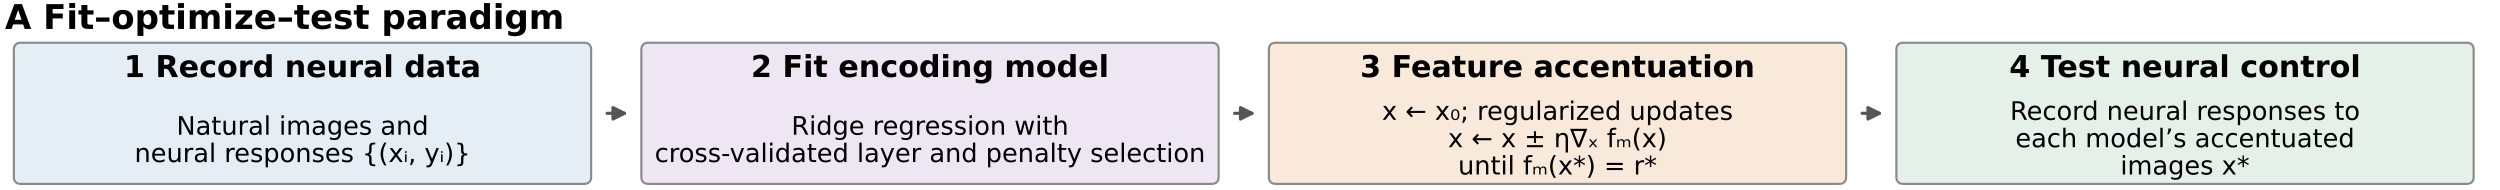
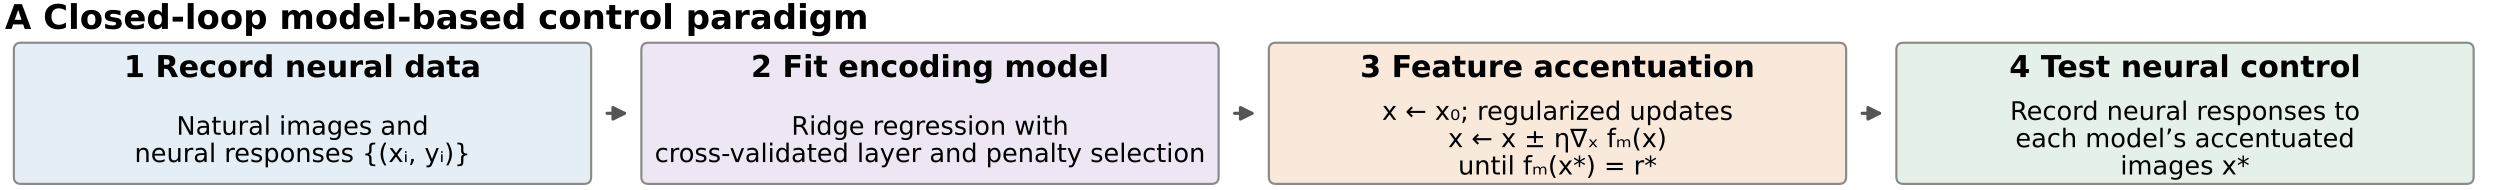
<svg xmlns="http://www.w3.org/2000/svg" width="522pt" height="39.66pt" viewBox="0 0 522 39.66" version="1.1">
  <defs>
    <style type="text/css">*{stroke-linejoin: round; stroke-linecap: butt}</style>
  </defs>
  <g id="figure_1">
    <g id="patch_1">
      <path d="M 0 128.16  L 522 128.16  L 522 0  L 0 0  z " style="fill: #ffffff" />
    </g>
    <g id="axes_1">
      <g id="patch_2">
-         <path d="M 4.392 38.4  L 121.932 38.4  Q 123.432 38.4 123.432 36.9  L 123.432 10.42  Q 123.432 8.92 121.932 8.92  L 4.392 8.92  Q 2.892 8.92 2.892 10.42  L 2.892 36.9  Q 2.892 38.4 4.392 38.4  z " clip-path="url(#p1c24fe0984)" style="fill: #e4eef4; stroke: #8a8a8a; stroke-width: 0.45; stroke-linejoin: miter" />
+         <path d="M 4.392 38.4  L 121.932 38.4  Q 123.432 38.4 123.432 36.9  L 123.432 10.42  Q 123.432 8.92 121.932 8.92  L 4.392 8.92  Q 2.892 8.92 2.892 10.42  L 2.892 36.9  Q 2.892 38.4 4.392 38.4  z " clip-path="url(#p1db4d28809)" style="fill: #e4eef4; stroke: #8a8a8a; stroke-width: 0.45; stroke-linejoin: miter" />
      </g>
      <g id="patch_3">
-         <path d="M 135.414 38.4  L 252.954 38.4  Q 254.454 38.4 254.454 36.9  L 254.454 10.42  Q 254.454 8.92 252.954 8.92  L 135.414 8.92  Q 133.914 8.92 133.914 10.42  L 133.914 36.9  Q 133.914 38.4 135.414 38.4  z " clip-path="url(#p1c24fe0984)" style="fill: #eee7f3; stroke: #8a8a8a; stroke-width: 0.45; stroke-linejoin: miter" />
+         <path d="M 135.414 38.4  L 252.954 38.4  Q 254.454 38.4 254.454 36.9  L 254.454 10.42  Q 254.454 8.92 252.954 8.92  L 135.414 8.92  Q 133.914 8.92 133.914 10.42  L 133.914 36.9  Q 133.914 38.4 135.414 38.4  z " clip-path="url(#p1db4d28809)" style="fill: #eee7f3; stroke: #8a8a8a; stroke-width: 0.45; stroke-linejoin: miter" />
      </g>
      <g id="patch_4">
-         <path d="M 266.436 38.4  L 383.976 38.4  Q 385.476 38.4 385.476 36.9  L 385.476 10.42  Q 385.476 8.92 383.976 8.92  L 266.436 8.92  Q 264.936 8.92 264.936 10.42  L 264.936 36.9  Q 264.936 38.4 266.436 38.4  z " clip-path="url(#p1c24fe0984)" style="fill: #f9e9db; stroke: #8a8a8a; stroke-width: 0.45; stroke-linejoin: miter" />
+         <path d="M 266.436 38.4  L 383.976 38.4  Q 385.476 38.4 385.476 36.9  L 385.476 10.42  Q 385.476 8.92 383.976 8.92  L 266.436 8.92  Q 264.936 8.92 264.936 10.42  L 264.936 36.9  Q 264.936 38.4 266.436 38.4  z " clip-path="url(#p1db4d28809)" style="fill: #f9e9db; stroke: #8a8a8a; stroke-width: 0.45; stroke-linejoin: miter" />
      </g>
      <g id="patch_5">
-         <path d="M 397.458 38.4  L 514.998 38.4  Q 516.498 38.4 516.498 36.9  L 516.498 10.42  Q 516.498 8.92 514.998 8.92  L 397.458 8.92  Q 395.958 8.92 395.958 10.42  L 395.958 36.9  Q 395.958 38.4 397.458 38.4  z " clip-path="url(#p1c24fe0984)" style="fill: #e5f0e8; stroke: #8a8a8a; stroke-width: 0.45; stroke-linejoin: miter" />
+         <path d="M 397.458 38.4  L 514.998 38.4  Q 516.498 38.4 516.498 36.9  L 516.498 10.42  Q 516.498 8.92 514.998 8.92  L 397.458 8.92  Q 395.958 8.92 395.958 10.42  L 395.958 36.9  Q 395.958 38.4 397.458 38.4  z " clip-path="url(#p1db4d28809)" style="fill: #e5f0e8; stroke: #8a8a8a; stroke-width: 0.45; stroke-linejoin: miter" />
      </g>
      <g id="text_1">
-         <text style="font-weight: 700; font-size: 7.1px; font-family: 'DejaVu Sans'; text-anchor: start" x="1.044" y="6.036" transform="rotate(-0 1.044 6.035691)">A  Fit–optimize–test paradigm</text>
+         <text style="font-weight: 700; font-size: 7.1px; font-family: 'DejaVu Sans'; text-anchor: start" x="1.044" y="6.036" transform="rotate(-0 1.044 6.035691)">A  Closed-loop model-based control paradigm</text>
      </g>
      <g id="text_2">
        <text style="font-weight: 700; font-size: 6.3px; font-family: 'DejaVu Sans'; text-anchor: middle" x="63.162" y="16.098" transform="rotate(-0 63.162 16.09841)">1  Record neural data</text>
      </g>
      <g id="text_3">
        <text style="font-size: 5.35px; font-family: 'DejaVu Sans'; text-anchor: middle" x="63.162" y="28.136" transform="rotate(-0 63.162 28.13627)">Natural images and</text>
      </g>
      <g id="text_4">
        <text style="font-size: 5.35px; font-family: 'DejaVu Sans'; text-anchor: middle" x="63.162" y="33.836" transform="rotate(-0 63.162 33.83627)">neural responses {(xᵢ, yᵢ)}</text>
      </g>
      <g id="text_5">
        <text style="font-weight: 700; font-size: 6.3px; font-family: 'DejaVu Sans'; text-anchor: middle" x="194.184" y="16.074" transform="rotate(-0 194.184 16.0738)">2  Fit encoding model</text>
      </g>
      <g id="text_6">
        <text style="font-size: 5.35px; font-family: 'DejaVu Sans'; text-anchor: middle" x="194.184" y="28.136" transform="rotate(-0 194.184 28.13627)">Ridge regression with</text>
      </g>
      <g id="text_7">
        <text style="font-size: 5.35px; font-family: 'DejaVu Sans'; text-anchor: middle" x="194.184" y="33.836" transform="rotate(-0 194.184 33.83627)">cross-validated layer and penalty selection</text>
      </g>
      <g id="text_8">
        <text style="font-weight: 700; font-size: 6.3px; font-family: 'DejaVu Sans'; text-anchor: middle" x="325.206" y="16.098" transform="rotate(-0 325.206 16.09841)">3  Feature accentuation</text>
      </g>
      <g id="text_9">
        <text style="font-size: 5.35px; font-family: 'DejaVu Sans'; text-anchor: middle" x="325.206" y="25.036" transform="rotate(-0 325.206 25.03627)">x ← x₀; regularized updates</text>
      </g>
      <g id="text_10">
        <text style="font-size: 5.35px; font-family: 'DejaVu Sans'; text-anchor: middle" x="325.206" y="30.736" transform="rotate(-0 325.206 30.73627)">x ← x ± η∇ₓ fₘ(x)</text>
      </g>
      <g id="text_11">
        <text style="font-size: 5.35px; font-family: 'DejaVu Sans'; text-anchor: middle" x="325.206" y="36.436" transform="rotate(-0 325.206 36.43627)">until fₘ(x*) = r*</text>
      </g>
      <g id="text_12">
        <text style="font-weight: 700; font-size: 6.3px; font-family: 'DejaVu Sans'; text-anchor: middle" x="456.228" y="16.098" transform="rotate(-0 456.228 16.09841)">4  Test neural control</text>
      </g>
      <g id="text_13">
        <text style="font-size: 5.35px; font-family: 'DejaVu Sans'; text-anchor: middle" x="456.228" y="25.036" transform="rotate(-0 456.228 25.03627)">Record neural responses to</text>
      </g>
      <g id="text_14">
        <text style="font-size: 5.35px; font-family: 'DejaVu Sans'; text-anchor: middle" x="456.228" y="30.736" transform="rotate(-0 456.228 30.73627)">each model’s accentuated</text>
      </g>
      <g id="text_15">
        <text style="font-size: 5.35px; font-family: 'DejaVu Sans'; text-anchor: middle" x="456.228" y="36.436" transform="rotate(-0 456.228 36.43627)">images x*</text>
      </g>
      <g id="patch_6">
        <path d="M 126.76 23.66  Q 128.935 23.66 130.384 23.66  " style="fill: none; stroke: #555555; stroke-width: 0.65; stroke-linecap: round" />
        <path d="M 127.984 22.46  L 130.384 23.66  L 127.984 24.86  z " style="fill: #555555; stroke: #555555; stroke-width: 0.65; stroke-linecap: round" />
      </g>
      <g id="patch_7">
        <path d="M 257.782 23.66  Q 259.957 23.66 261.406 23.66  " style="fill: none; stroke: #555555; stroke-width: 0.65; stroke-linecap: round" />
        <path d="M 259.006 22.46  L 261.406 23.66  L 259.006 24.86  z " style="fill: #555555; stroke: #555555; stroke-width: 0.65; stroke-linecap: round" />
      </g>
      <g id="patch_8">
        <path d="M 388.804 23.66  Q 390.979 23.66 392.428 23.66  " style="fill: none; stroke: #555555; stroke-width: 0.65; stroke-linecap: round" />
        <path d="M 390.028 22.46  L 392.428 23.66  L 390.028 24.86  z " style="fill: #555555; stroke: #555555; stroke-width: 0.65; stroke-linecap: round" />
      </g>
    </g>
  </g>
  <defs>
-     <clipPath id="p1c24fe0984">
+     <clipPath id="p1db4d28809">
      <rect x="0" y="0" width="522" height="128.16" />
    </clipPath>
  </defs>
</svg>
